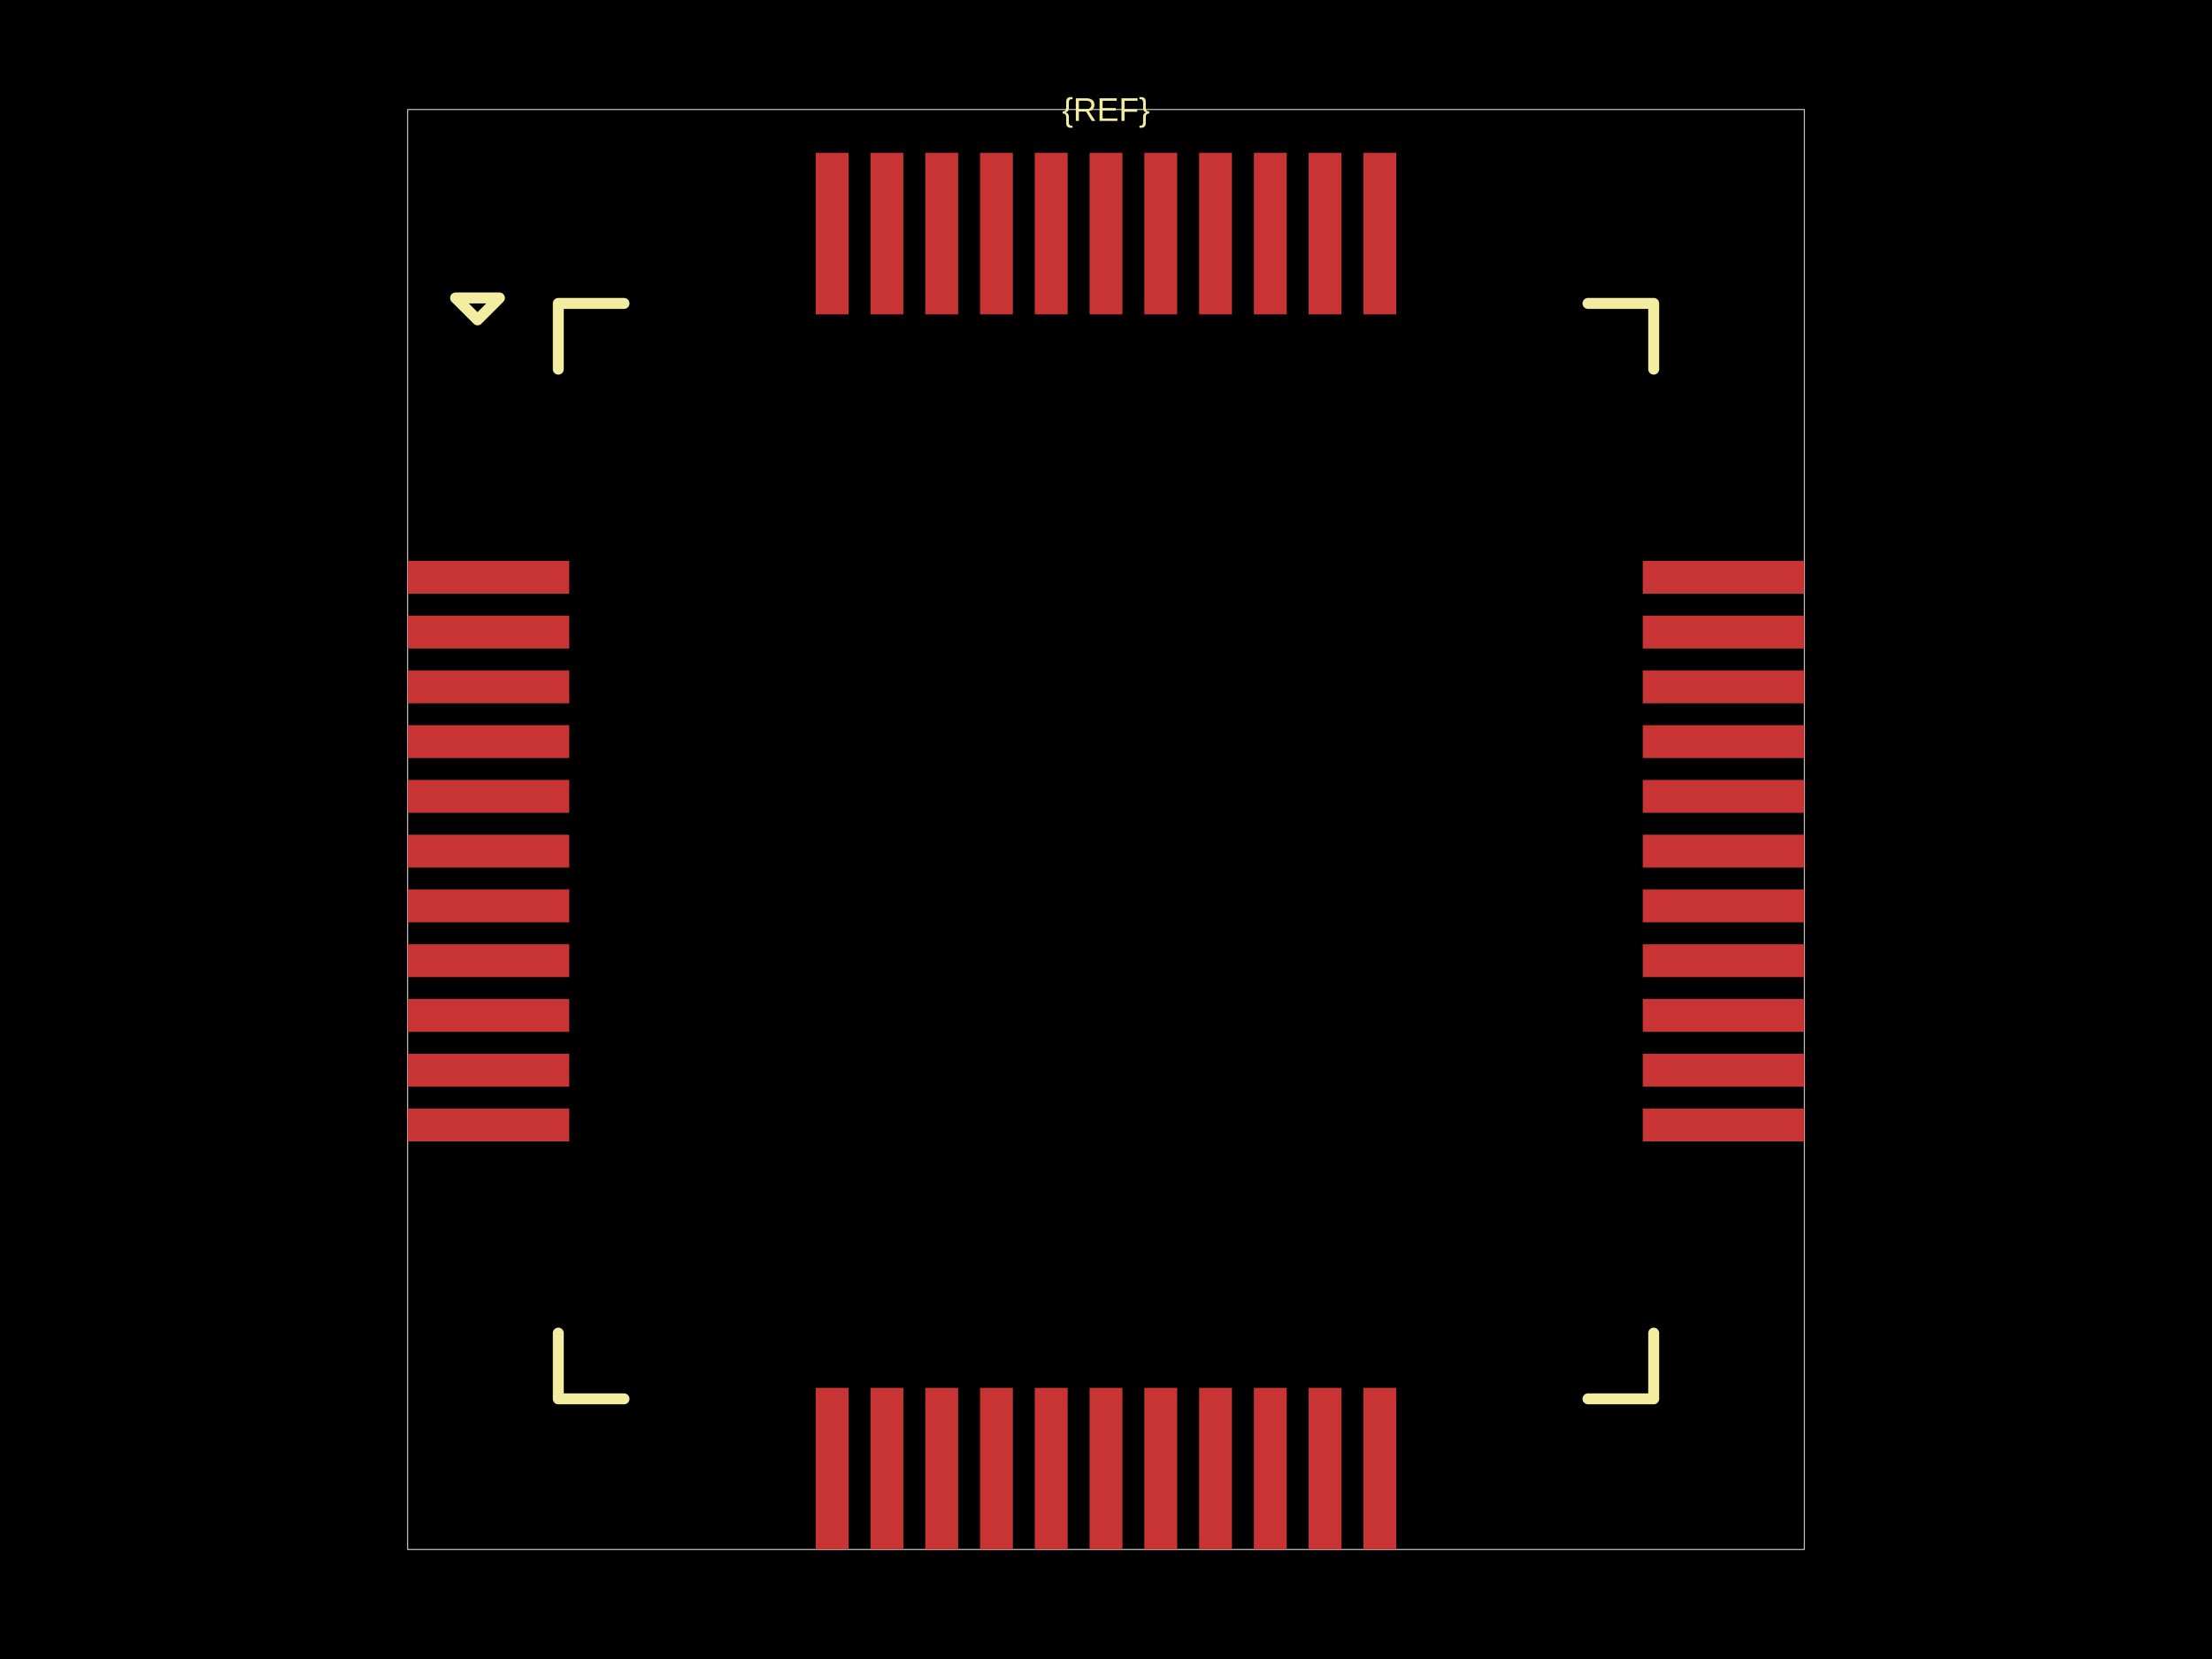
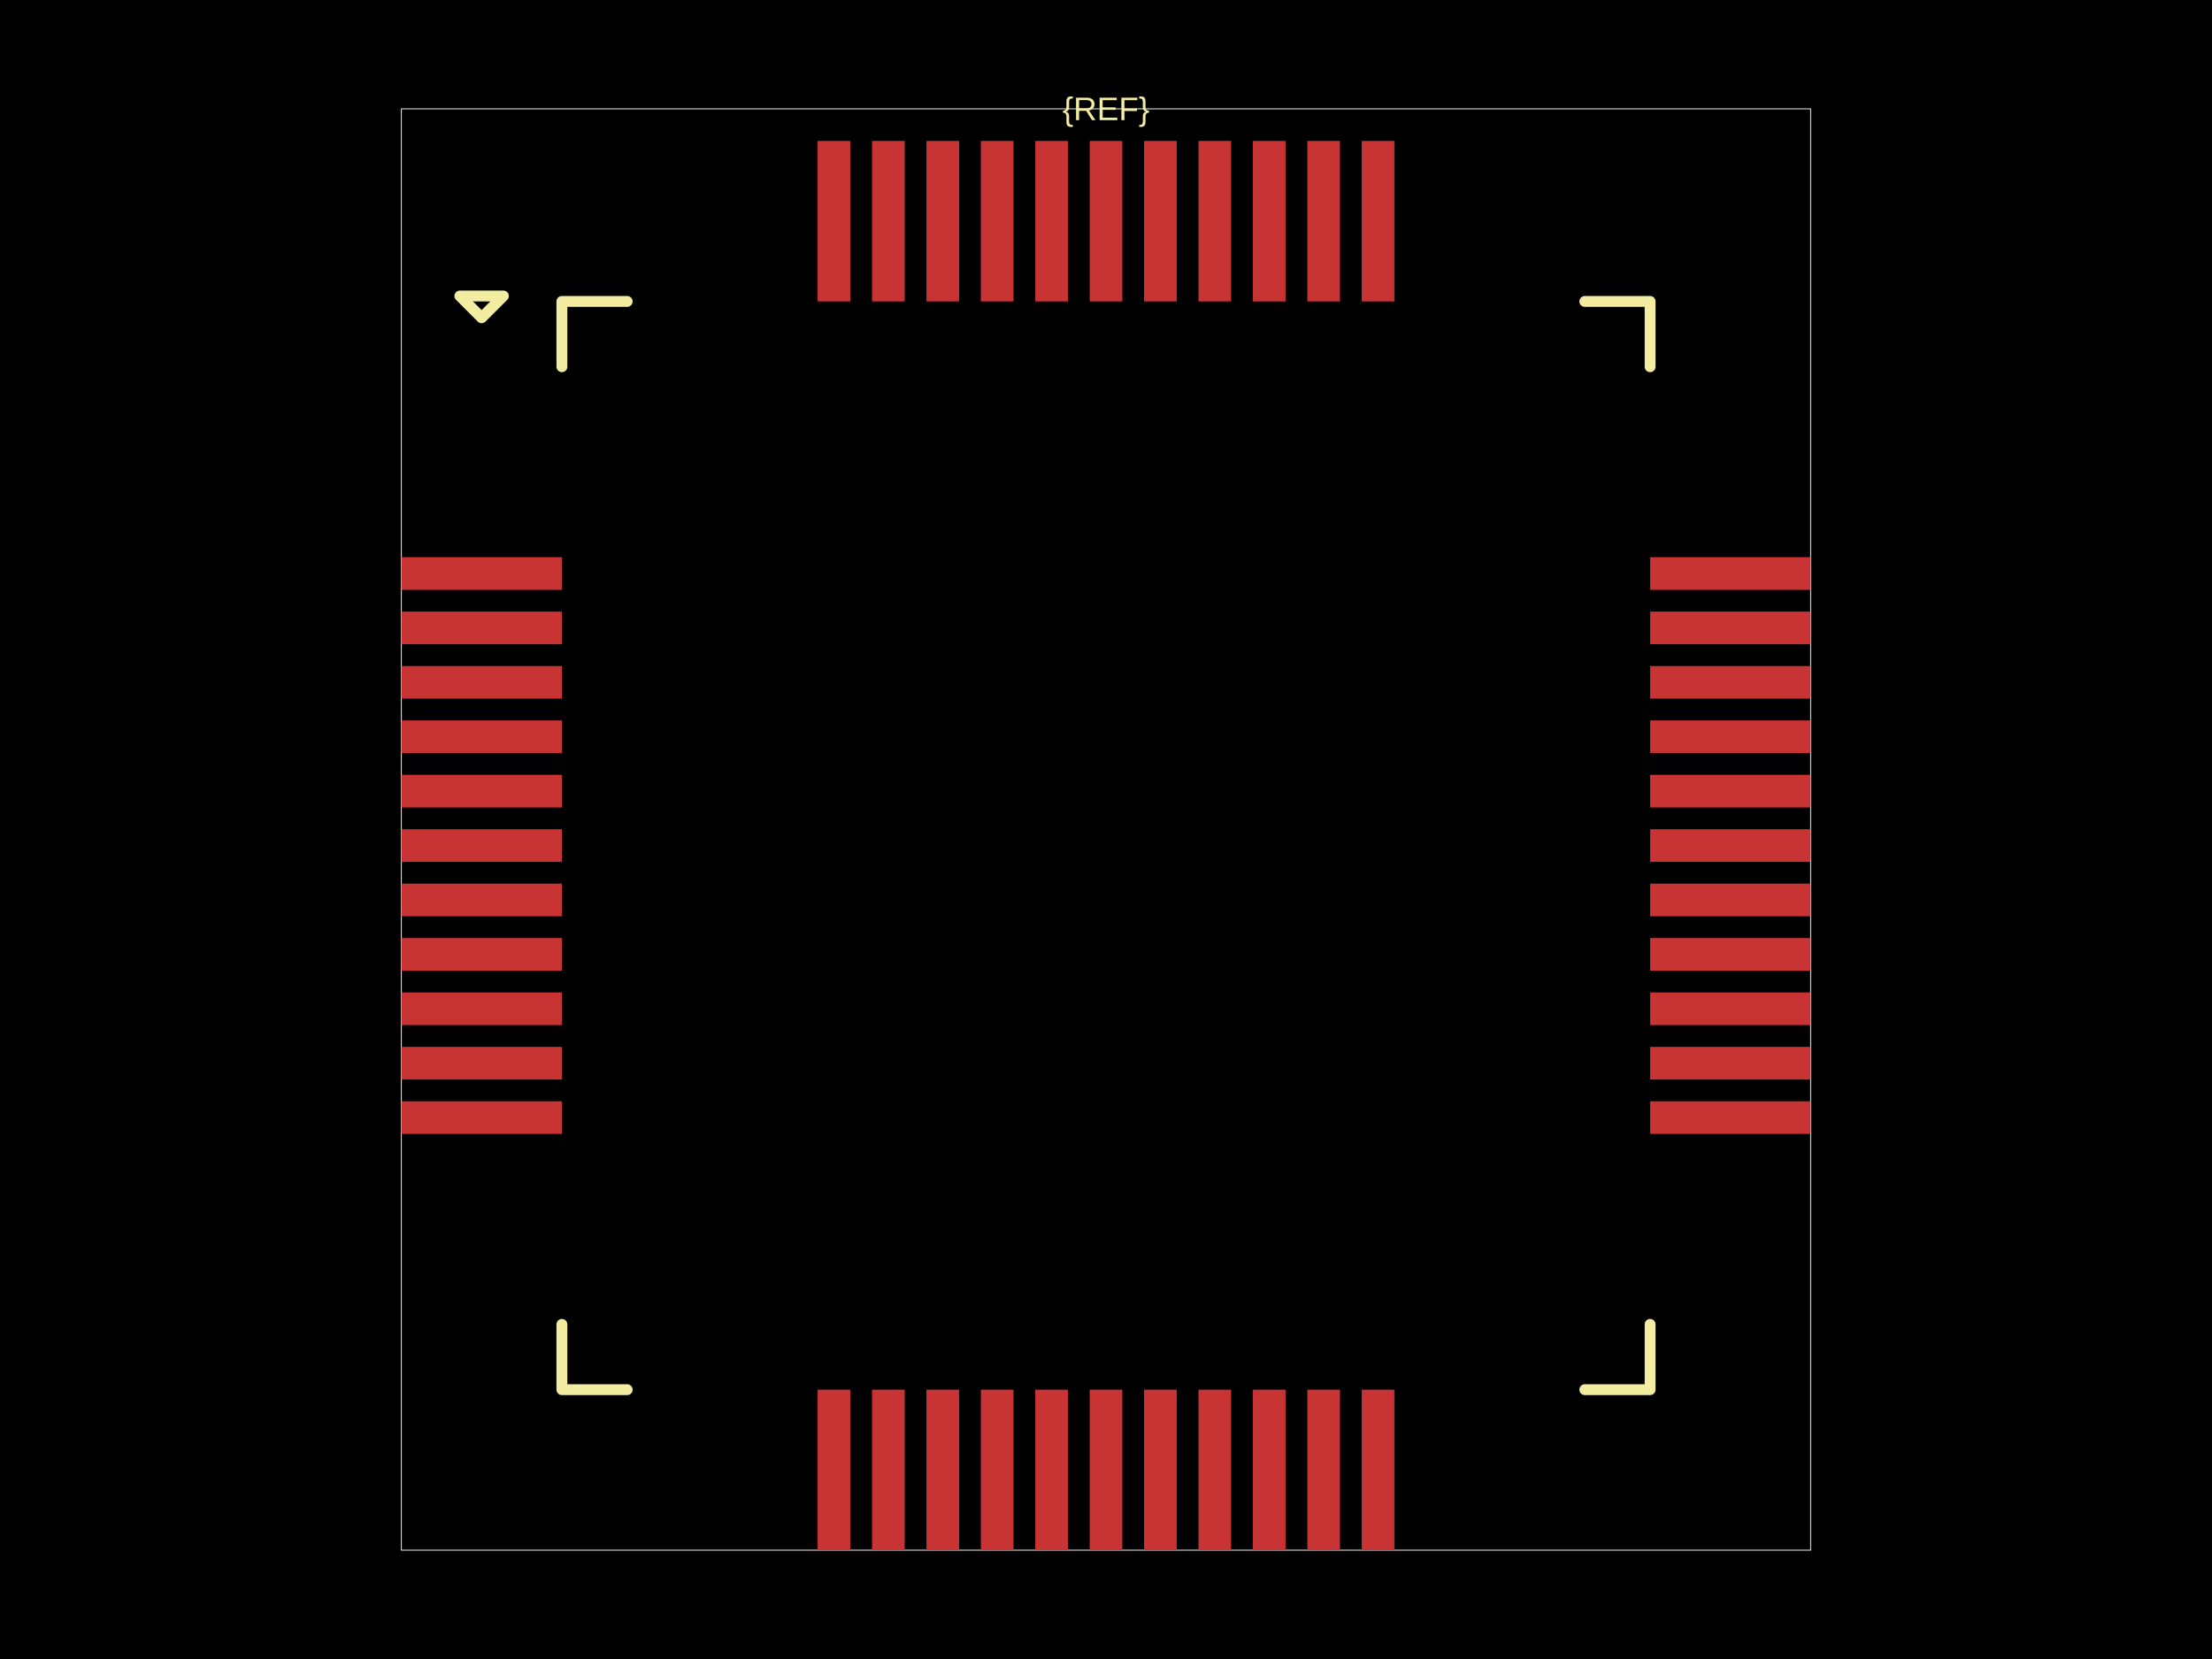
<svg xmlns="http://www.w3.org/2000/svg" width="800" height="600">
  <style />
  <rect class="boundary" x="0" y="0" fill="#000" width="800" height="600" data-type="pcb_background" data-pcb-layer="global" />
-   <rect class="pcb-boundary" fill="none" stroke="#fff" stroke-width="0.3" x="147.441" y="39.617" width="505.117" height="520.766" data-type="pcb_boundary" data-pcb-layer="global" />
-   <rect class="pcb-pad" fill="rgb(200, 52, 52)" x="147.441" y="202.839" width="58.435" height="11.885" data-type="pcb_smtpad" data-pcb-layer="top" />
-   <rect class="pcb-pad" fill="rgb(200, 52, 52)" x="147.441" y="222.648" width="58.435" height="11.885" data-type="pcb_smtpad" data-pcb-layer="top" />
-   <rect class="pcb-pad" fill="rgb(200, 52, 52)" x="147.441" y="242.456" width="58.435" height="11.885" data-type="pcb_smtpad" data-pcb-layer="top" />
-   <rect class="pcb-pad" fill="rgb(200, 52, 52)" x="147.441" y="262.265" width="58.435" height="11.885" data-type="pcb_smtpad" data-pcb-layer="top" />
-   <rect class="pcb-pad" fill="rgb(200, 52, 52)" x="147.441" y="282.073" width="58.435" height="11.885" data-type="pcb_smtpad" data-pcb-layer="top" />
-   <rect class="pcb-pad" fill="rgb(200, 52, 52)" x="147.441" y="301.882" width="58.435" height="11.885" data-type="pcb_smtpad" data-pcb-layer="top" />
-   <rect class="pcb-pad" fill="rgb(200, 52, 52)" x="147.441" y="321.69" width="58.435" height="11.885" data-type="pcb_smtpad" data-pcb-layer="top" />
-   <rect class="pcb-pad" fill="rgb(200, 52, 52)" x="147.441" y="341.499" width="58.435" height="11.885" data-type="pcb_smtpad" data-pcb-layer="top" />
-   <rect class="pcb-pad" fill="rgb(200, 52, 52)" x="147.441" y="361.307" width="58.435" height="11.885" data-type="pcb_smtpad" data-pcb-layer="top" />
-   <rect class="pcb-pad" fill="rgb(200, 52, 52)" x="147.441" y="381.116" width="58.435" height="11.885" data-type="pcb_smtpad" data-pcb-layer="top" />
-   <rect class="pcb-pad" fill="rgb(200, 52, 52)" x="147.441" y="400.924" width="58.435" height="11.885" data-type="pcb_smtpad" data-pcb-layer="top" />
-   <rect class="pcb-pad" fill="rgb(200, 52, 52)" x="295.015" y="501.948" width="11.885" height="58.435" data-type="pcb_smtpad" data-pcb-layer="top" />
-   <rect class="pcb-pad" fill="rgb(200, 52, 52)" x="314.823" y="501.948" width="11.885" height="58.435" data-type="pcb_smtpad" data-pcb-layer="top" />
-   <rect class="pcb-pad" fill="rgb(200, 52, 52)" x="334.632" y="501.948" width="11.885" height="58.435" data-type="pcb_smtpad" data-pcb-layer="top" />
-   <rect class="pcb-pad" fill="rgb(200, 52, 52)" x="354.44" y="501.948" width="11.885" height="58.435" data-type="pcb_smtpad" data-pcb-layer="top" />
-   <rect class="pcb-pad" fill="rgb(200, 52, 52)" x="374.249" y="501.948" width="11.885" height="58.435" data-type="pcb_smtpad" data-pcb-layer="top" />
-   <rect class="pcb-pad" fill="rgb(200, 52, 52)" x="394.057" y="501.948" width="11.885" height="58.435" data-type="pcb_smtpad" data-pcb-layer="top" />
-   <rect class="pcb-pad" fill="rgb(200, 52, 52)" x="413.866" y="501.948" width="11.885" height="58.435" data-type="pcb_smtpad" data-pcb-layer="top" />
-   <rect class="pcb-pad" fill="rgb(200, 52, 52)" x="433.674" y="501.948" width="11.885" height="58.435" data-type="pcb_smtpad" data-pcb-layer="top" />
-   <rect class="pcb-pad" fill="rgb(200, 52, 52)" x="453.483" y="501.948" width="11.885" height="58.435" data-type="pcb_smtpad" data-pcb-layer="top" />
-   <rect class="pcb-pad" fill="rgb(200, 52, 52)" x="473.292" y="501.948" width="11.885" height="58.435" data-type="pcb_smtpad" data-pcb-layer="top" />
-   <rect class="pcb-pad" fill="rgb(200, 52, 52)" x="493.1" y="501.948" width="11.885" height="58.435" data-type="pcb_smtpad" data-pcb-layer="top" />
-   <rect class="pcb-pad" fill="rgb(200, 52, 52)" x="594.123" y="400.924" width="58.435" height="11.885" data-type="pcb_smtpad" data-pcb-layer="top" />
-   <rect class="pcb-pad" fill="rgb(200, 52, 52)" x="594.123" y="381.116" width="58.435" height="11.885" data-type="pcb_smtpad" data-pcb-layer="top" />
-   <rect class="pcb-pad" fill="rgb(200, 52, 52)" x="594.123" y="361.307" width="58.435" height="11.885" data-type="pcb_smtpad" data-pcb-layer="top" />
-   <rect class="pcb-pad" fill="rgb(200, 52, 52)" x="594.123" y="341.499" width="58.435" height="11.885" data-type="pcb_smtpad" data-pcb-layer="top" />
-   <rect class="pcb-pad" fill="rgb(200, 52, 52)" x="594.123" y="321.69" width="58.435" height="11.885" data-type="pcb_smtpad" data-pcb-layer="top" />
-   <rect class="pcb-pad" fill="rgb(200, 52, 52)" x="594.123" y="301.882" width="58.435" height="11.885" data-type="pcb_smtpad" data-pcb-layer="top" />
-   <rect class="pcb-pad" fill="rgb(200, 52, 52)" x="594.123" y="282.073" width="58.435" height="11.885" data-type="pcb_smtpad" data-pcb-layer="top" />
-   <rect class="pcb-pad" fill="rgb(200, 52, 52)" x="594.123" y="262.265" width="58.435" height="11.885" data-type="pcb_smtpad" data-pcb-layer="top" />
-   <rect class="pcb-pad" fill="rgb(200, 52, 52)" x="594.123" y="242.456" width="58.435" height="11.885" data-type="pcb_smtpad" data-pcb-layer="top" />
-   <rect class="pcb-pad" fill="rgb(200, 52, 52)" x="594.123" y="222.648" width="58.435" height="11.885" data-type="pcb_smtpad" data-pcb-layer="top" />
-   <rect class="pcb-pad" fill="rgb(200, 52, 52)" x="594.123" y="202.839" width="58.435" height="11.885" data-type="pcb_smtpad" data-pcb-layer="top" />
-   <rect class="pcb-pad" fill="rgb(200, 52, 52)" x="493.1" y="55.266" width="11.885" height="58.435" data-type="pcb_smtpad" data-pcb-layer="top" />
-   <rect class="pcb-pad" fill="rgb(200, 52, 52)" x="473.292" y="55.266" width="11.885" height="58.435" data-type="pcb_smtpad" data-pcb-layer="top" />
-   <rect class="pcb-pad" fill="rgb(200, 52, 52)" x="453.483" y="55.266" width="11.885" height="58.435" data-type="pcb_smtpad" data-pcb-layer="top" />
-   <rect class="pcb-pad" fill="rgb(200, 52, 52)" x="433.674" y="55.266" width="11.885" height="58.435" data-type="pcb_smtpad" data-pcb-layer="top" />
-   <rect class="pcb-pad" fill="rgb(200, 52, 52)" x="413.866" y="55.266" width="11.885" height="58.435" data-type="pcb_smtpad" data-pcb-layer="top" />
-   <rect class="pcb-pad" fill="rgb(200, 52, 52)" x="394.057" y="55.266" width="11.885" height="58.435" data-type="pcb_smtpad" data-pcb-layer="top" />
-   <rect class="pcb-pad" fill="rgb(200, 52, 52)" x="374.249" y="55.266" width="11.885" height="58.435" data-type="pcb_smtpad" data-pcb-layer="top" />
-   <rect class="pcb-pad" fill="rgb(200, 52, 52)" x="354.44" y="55.266" width="11.885" height="58.435" data-type="pcb_smtpad" data-pcb-layer="top" />
-   <rect class="pcb-pad" fill="rgb(200, 52, 52)" x="334.632" y="55.266" width="11.885" height="58.435" data-type="pcb_smtpad" data-pcb-layer="top" />
-   <rect class="pcb-pad" fill="rgb(200, 52, 52)" x="314.823" y="55.266" width="11.885" height="58.435" data-type="pcb_smtpad" data-pcb-layer="top" />
-   <rect class="pcb-pad" fill="rgb(200, 52, 52)" x="295.015" y="55.266" width="11.885" height="58.435" data-type="pcb_smtpad" data-pcb-layer="top" />
-   <path class="pcb-silkscreen pcb-silkscreen-top" d="M 225.685 109.739 L 201.915 109.739 L 201.915 133.509" fill="none" stroke="#f2eda1" stroke-width="3.962" stroke-linecap="round" stroke-linejoin="round" data-pcb-component-id="" data-pcb-silkscreen-path-id="pcb_silkscreen_path_top-left" data-type="pcb_silkscreen_path" data-pcb-layer="top" />
-   <path class="pcb-silkscreen pcb-silkscreen-top" d="M 164.774 107.758 L 172.697 115.682 L 180.621 107.758 L 164.774 107.758 Z" fill="none" stroke="#f2eda1" stroke-width="3.962" stroke-linecap="round" stroke-linejoin="round" data-pcb-component-id="" data-pcb-silkscreen-path-id="pcb_silkscreen_path_top-left_3" data-type="pcb_silkscreen_path" data-pcb-layer="top" />
-   <path class="pcb-silkscreen pcb-silkscreen-top" d="M 225.685 505.91 L 201.915 505.91 L 201.915 482.139" fill="none" stroke="#f2eda1" stroke-width="3.962" stroke-linecap="round" stroke-linejoin="round" data-pcb-component-id="" data-pcb-silkscreen-path-id="pcb_silkscreen_path_bottom-left" data-type="pcb_silkscreen_path" data-pcb-layer="top" />
-   <path class="pcb-silkscreen pcb-silkscreen-top" d="M 574.315 505.91 L 598.085 505.91 L 598.085 482.139" fill="none" stroke="#f2eda1" stroke-width="3.962" stroke-linecap="round" stroke-linejoin="round" data-pcb-component-id="" data-pcb-silkscreen-path-id="pcb_silkscreen_path_bottom-right" data-type="pcb_silkscreen_path" data-pcb-layer="top" />
-   <path class="pcb-silkscreen pcb-silkscreen-top" d="M 574.315 109.739 L 598.085 109.739 L 598.085 133.509" fill="none" stroke="#f2eda1" stroke-width="3.962" stroke-linecap="round" stroke-linejoin="round" data-pcb-component-id="" data-pcb-silkscreen-path-id="pcb_silkscreen_path_top-right" data-type="pcb_silkscreen_path" data-pcb-layer="top" />
-   <text x="0" y="0" dx="0" dy="0" fill="#f2eda1" font-family="Arial, sans-serif" font-size="11.885" text-anchor="middle" dominant-baseline="central" transform="matrix(1,0,0,1,400,39.61704)" class="pcb-silkscreen-text pcb-silkscreen-top" data-pcb-silkscreen-text-id="pcb_component_1" stroke="none" data-type="pcb_silkscreen_text" data-pcb-layer="top">{REF}</text>
+   <rect class="pcb-boundary" fill="none" stroke="#fff" stroke-width="0.3" x="145.162" y="39.357" width="509.675" height="521.286" data-type="pcb_boundary" data-pcb-layer="global" />
+   <rect class="pcb-pad" fill="rgb(200, 52, 52)" x="145.162" y="201.509" width="58.052" height="11.807" data-type="pcb_smtpad" data-pcb-layer="top" />
+   <rect class="pcb-pad" fill="rgb(200, 52, 52)" x="145.162" y="221.187" width="58.052" height="11.807" data-type="pcb_smtpad" data-pcb-layer="top" />
+   <rect class="pcb-pad" fill="rgb(200, 52, 52)" x="145.162" y="240.866" width="58.052" height="11.807" data-type="pcb_smtpad" data-pcb-layer="top" />
+   <rect class="pcb-pad" fill="rgb(200, 52, 52)" x="145.162" y="260.544" width="58.052" height="11.807" data-type="pcb_smtpad" data-pcb-layer="top" />
+   <rect class="pcb-pad" fill="rgb(200, 52, 52)" x="145.162" y="280.223" width="58.052" height="11.807" data-type="pcb_smtpad" data-pcb-layer="top" />
+   <rect class="pcb-pad" fill="rgb(200, 52, 52)" x="145.162" y="299.902" width="58.052" height="11.807" data-type="pcb_smtpad" data-pcb-layer="top" />
+   <rect class="pcb-pad" fill="rgb(200, 52, 52)" x="145.162" y="319.58" width="58.052" height="11.807" data-type="pcb_smtpad" data-pcb-layer="top" />
+   <rect class="pcb-pad" fill="rgb(200, 52, 52)" x="145.162" y="339.259" width="58.052" height="11.807" data-type="pcb_smtpad" data-pcb-layer="top" />
+   <rect class="pcb-pad" fill="rgb(200, 52, 52)" x="145.162" y="358.937" width="58.052" height="11.807" data-type="pcb_smtpad" data-pcb-layer="top" />
+   <rect class="pcb-pad" fill="rgb(200, 52, 52)" x="145.162" y="378.616" width="58.052" height="11.807" data-type="pcb_smtpad" data-pcb-layer="top" />
+   <rect class="pcb-pad" fill="rgb(200, 52, 52)" x="145.162" y="398.295" width="58.052" height="11.807" data-type="pcb_smtpad" data-pcb-layer="top" />
+   <rect class="pcb-pad" fill="rgb(200, 52, 52)" x="295.704" y="502.591" width="11.807" height="58.052" data-type="pcb_smtpad" data-pcb-layer="top" />
+   <rect class="pcb-pad" fill="rgb(200, 52, 52)" x="315.382" y="502.591" width="11.807" height="58.052" data-type="pcb_smtpad" data-pcb-layer="top" />
+   <rect class="pcb-pad" fill="rgb(200, 52, 52)" x="335.061" y="502.591" width="11.807" height="58.052" data-type="pcb_smtpad" data-pcb-layer="top" />
+   <rect class="pcb-pad" fill="rgb(200, 52, 52)" x="354.739" y="502.591" width="11.807" height="58.052" data-type="pcb_smtpad" data-pcb-layer="top" />
+   <rect class="pcb-pad" fill="rgb(200, 52, 52)" x="374.418" y="502.591" width="11.807" height="58.052" data-type="pcb_smtpad" data-pcb-layer="top" />
+   <rect class="pcb-pad" fill="rgb(200, 52, 52)" x="394.096" y="502.591" width="11.807" height="58.052" data-type="pcb_smtpad" data-pcb-layer="top" />
+   <rect class="pcb-pad" fill="rgb(200, 52, 52)" x="413.775" y="502.591" width="11.807" height="58.052" data-type="pcb_smtpad" data-pcb-layer="top" />
+   <rect class="pcb-pad" fill="rgb(200, 52, 52)" x="433.454" y="502.591" width="11.807" height="58.052" data-type="pcb_smtpad" data-pcb-layer="top" />
+   <rect class="pcb-pad" fill="rgb(200, 52, 52)" x="453.132" y="502.591" width="11.807" height="58.052" data-type="pcb_smtpad" data-pcb-layer="top" />
+   <rect class="pcb-pad" fill="rgb(200, 52, 52)" x="472.811" y="502.591" width="11.807" height="58.052" data-type="pcb_smtpad" data-pcb-layer="top" />
+   <rect class="pcb-pad" fill="rgb(200, 52, 52)" x="492.489" y="502.591" width="11.807" height="58.052" data-type="pcb_smtpad" data-pcb-layer="top" />
+   <rect class="pcb-pad" fill="rgb(200, 52, 52)" x="596.786" y="398.295" width="58.052" height="11.807" data-type="pcb_smtpad" data-pcb-layer="top" />
+   <rect class="pcb-pad" fill="rgb(200, 52, 52)" x="596.786" y="378.616" width="58.052" height="11.807" data-type="pcb_smtpad" data-pcb-layer="top" />
+   <rect class="pcb-pad" fill="rgb(200, 52, 52)" x="596.786" y="358.937" width="58.052" height="11.807" data-type="pcb_smtpad" data-pcb-layer="top" />
+   <rect class="pcb-pad" fill="rgb(200, 52, 52)" x="596.786" y="339.259" width="58.052" height="11.807" data-type="pcb_smtpad" data-pcb-layer="top" />
+   <rect class="pcb-pad" fill="rgb(200, 52, 52)" x="596.786" y="319.58" width="58.052" height="11.807" data-type="pcb_smtpad" data-pcb-layer="top" />
+   <rect class="pcb-pad" fill="rgb(200, 52, 52)" x="596.786" y="299.902" width="58.052" height="11.807" data-type="pcb_smtpad" data-pcb-layer="top" />
+   <rect class="pcb-pad" fill="rgb(200, 52, 52)" x="596.786" y="280.223" width="58.052" height="11.807" data-type="pcb_smtpad" data-pcb-layer="top" />
+   <rect class="pcb-pad" fill="rgb(200, 52, 52)" x="596.786" y="260.544" width="58.052" height="11.807" data-type="pcb_smtpad" data-pcb-layer="top" />
+   <rect class="pcb-pad" fill="rgb(200, 52, 52)" x="596.786" y="240.866" width="58.052" height="11.807" data-type="pcb_smtpad" data-pcb-layer="top" />
+   <rect class="pcb-pad" fill="rgb(200, 52, 52)" x="596.786" y="221.187" width="58.052" height="11.807" data-type="pcb_smtpad" data-pcb-layer="top" />
+   <rect class="pcb-pad" fill="rgb(200, 52, 52)" x="596.786" y="201.509" width="58.052" height="11.807" data-type="pcb_smtpad" data-pcb-layer="top" />
+   <rect class="pcb-pad" fill="rgb(200, 52, 52)" x="492.489" y="50.968" width="11.807" height="58.052" data-type="pcb_smtpad" data-pcb-layer="top" />
+   <rect class="pcb-pad" fill="rgb(200, 52, 52)" x="472.811" y="50.968" width="11.807" height="58.052" data-type="pcb_smtpad" data-pcb-layer="top" />
+   <rect class="pcb-pad" fill="rgb(200, 52, 52)" x="453.132" y="50.968" width="11.807" height="58.052" data-type="pcb_smtpad" data-pcb-layer="top" />
+   <rect class="pcb-pad" fill="rgb(200, 52, 52)" x="433.454" y="50.968" width="11.807" height="58.052" data-type="pcb_smtpad" data-pcb-layer="top" />
+   <rect class="pcb-pad" fill="rgb(200, 52, 52)" x="413.775" y="50.968" width="11.807" height="58.052" data-type="pcb_smtpad" data-pcb-layer="top" />
+   <rect class="pcb-pad" fill="rgb(200, 52, 52)" x="394.096" y="50.968" width="11.807" height="58.052" data-type="pcb_smtpad" data-pcb-layer="top" />
+   <rect class="pcb-pad" fill="rgb(200, 52, 52)" x="374.418" y="50.968" width="11.807" height="58.052" data-type="pcb_smtpad" data-pcb-layer="top" />
+   <rect class="pcb-pad" fill="rgb(200, 52, 52)" x="354.739" y="50.968" width="11.807" height="58.052" data-type="pcb_smtpad" data-pcb-layer="top" />
+   <rect class="pcb-pad" fill="rgb(200, 52, 52)" x="335.061" y="50.968" width="11.807" height="58.052" data-type="pcb_smtpad" data-pcb-layer="top" />
+   <rect class="pcb-pad" fill="rgb(200, 52, 52)" x="315.382" y="50.968" width="11.807" height="58.052" data-type="pcb_smtpad" data-pcb-layer="top" />
+   <rect class="pcb-pad" fill="rgb(200, 52, 52)" x="295.704" y="50.968" width="11.807" height="58.052" data-type="pcb_smtpad" data-pcb-layer="top" />
+   <path class="pcb-silkscreen pcb-silkscreen-top" d="M 226.828 109.019 L 203.214 109.019 L 203.214 132.634" fill="none" stroke="#f2eda1" stroke-width="3.936" stroke-linecap="round" stroke-linejoin="round" data-pcb-component-id="" data-pcb-silkscreen-path-id="pcb_silkscreen_path_top-left" data-type="pcb_silkscreen_path" data-pcb-layer="top" />
+   <path class="pcb-silkscreen pcb-silkscreen-top" d="M 166.317 107.051 L 174.188 114.923 L 182.06 107.051 L 166.317 107.051 Z" fill="none" stroke="#f2eda1" stroke-width="3.936" stroke-linecap="round" stroke-linejoin="round" data-pcb-component-id="" data-pcb-silkscreen-path-id="pcb_silkscreen_path_top-left_3" data-type="pcb_silkscreen_path" data-pcb-layer="top" />
+   <path class="pcb-silkscreen pcb-silkscreen-top" d="M 226.828 502.591 L 203.214 502.591 L 203.214 478.977" fill="none" stroke="#f2eda1" stroke-width="3.936" stroke-linecap="round" stroke-linejoin="round" data-pcb-component-id="" data-pcb-silkscreen-path-id="pcb_silkscreen_path_bottom-left" data-type="pcb_silkscreen_path" data-pcb-layer="top" />
+   <path class="pcb-silkscreen pcb-silkscreen-top" d="M 573.172 502.591 L 596.786 502.591 L 596.786 478.977" fill="none" stroke="#f2eda1" stroke-width="3.936" stroke-linecap="round" stroke-linejoin="round" data-pcb-component-id="" data-pcb-silkscreen-path-id="pcb_silkscreen_path_bottom-right" data-type="pcb_silkscreen_path" data-pcb-layer="top" />
+   <path class="pcb-silkscreen pcb-silkscreen-top" d="M 573.172 109.019 L 596.786 109.019 L 596.786 132.634" fill="none" stroke="#f2eda1" stroke-width="3.936" stroke-linecap="round" stroke-linejoin="round" data-pcb-component-id="" data-pcb-silkscreen-path-id="pcb_silkscreen_path_top-right" data-type="pcb_silkscreen_path" data-pcb-layer="top" />
+   <text x="0" y="0" dx="0" dy="0" fill="#f2eda1" font-family="Arial, sans-serif" font-size="11.807" text-anchor="middle" dominant-baseline="central" transform="matrix(1,0,0,1,400,39.35717)" class="pcb-silkscreen-text pcb-silkscreen-top" data-pcb-silkscreen-text-id="pcb_component_1" stroke="none" data-type="pcb_silkscreen_text" data-pcb-layer="top">{REF}</text>
</svg>
